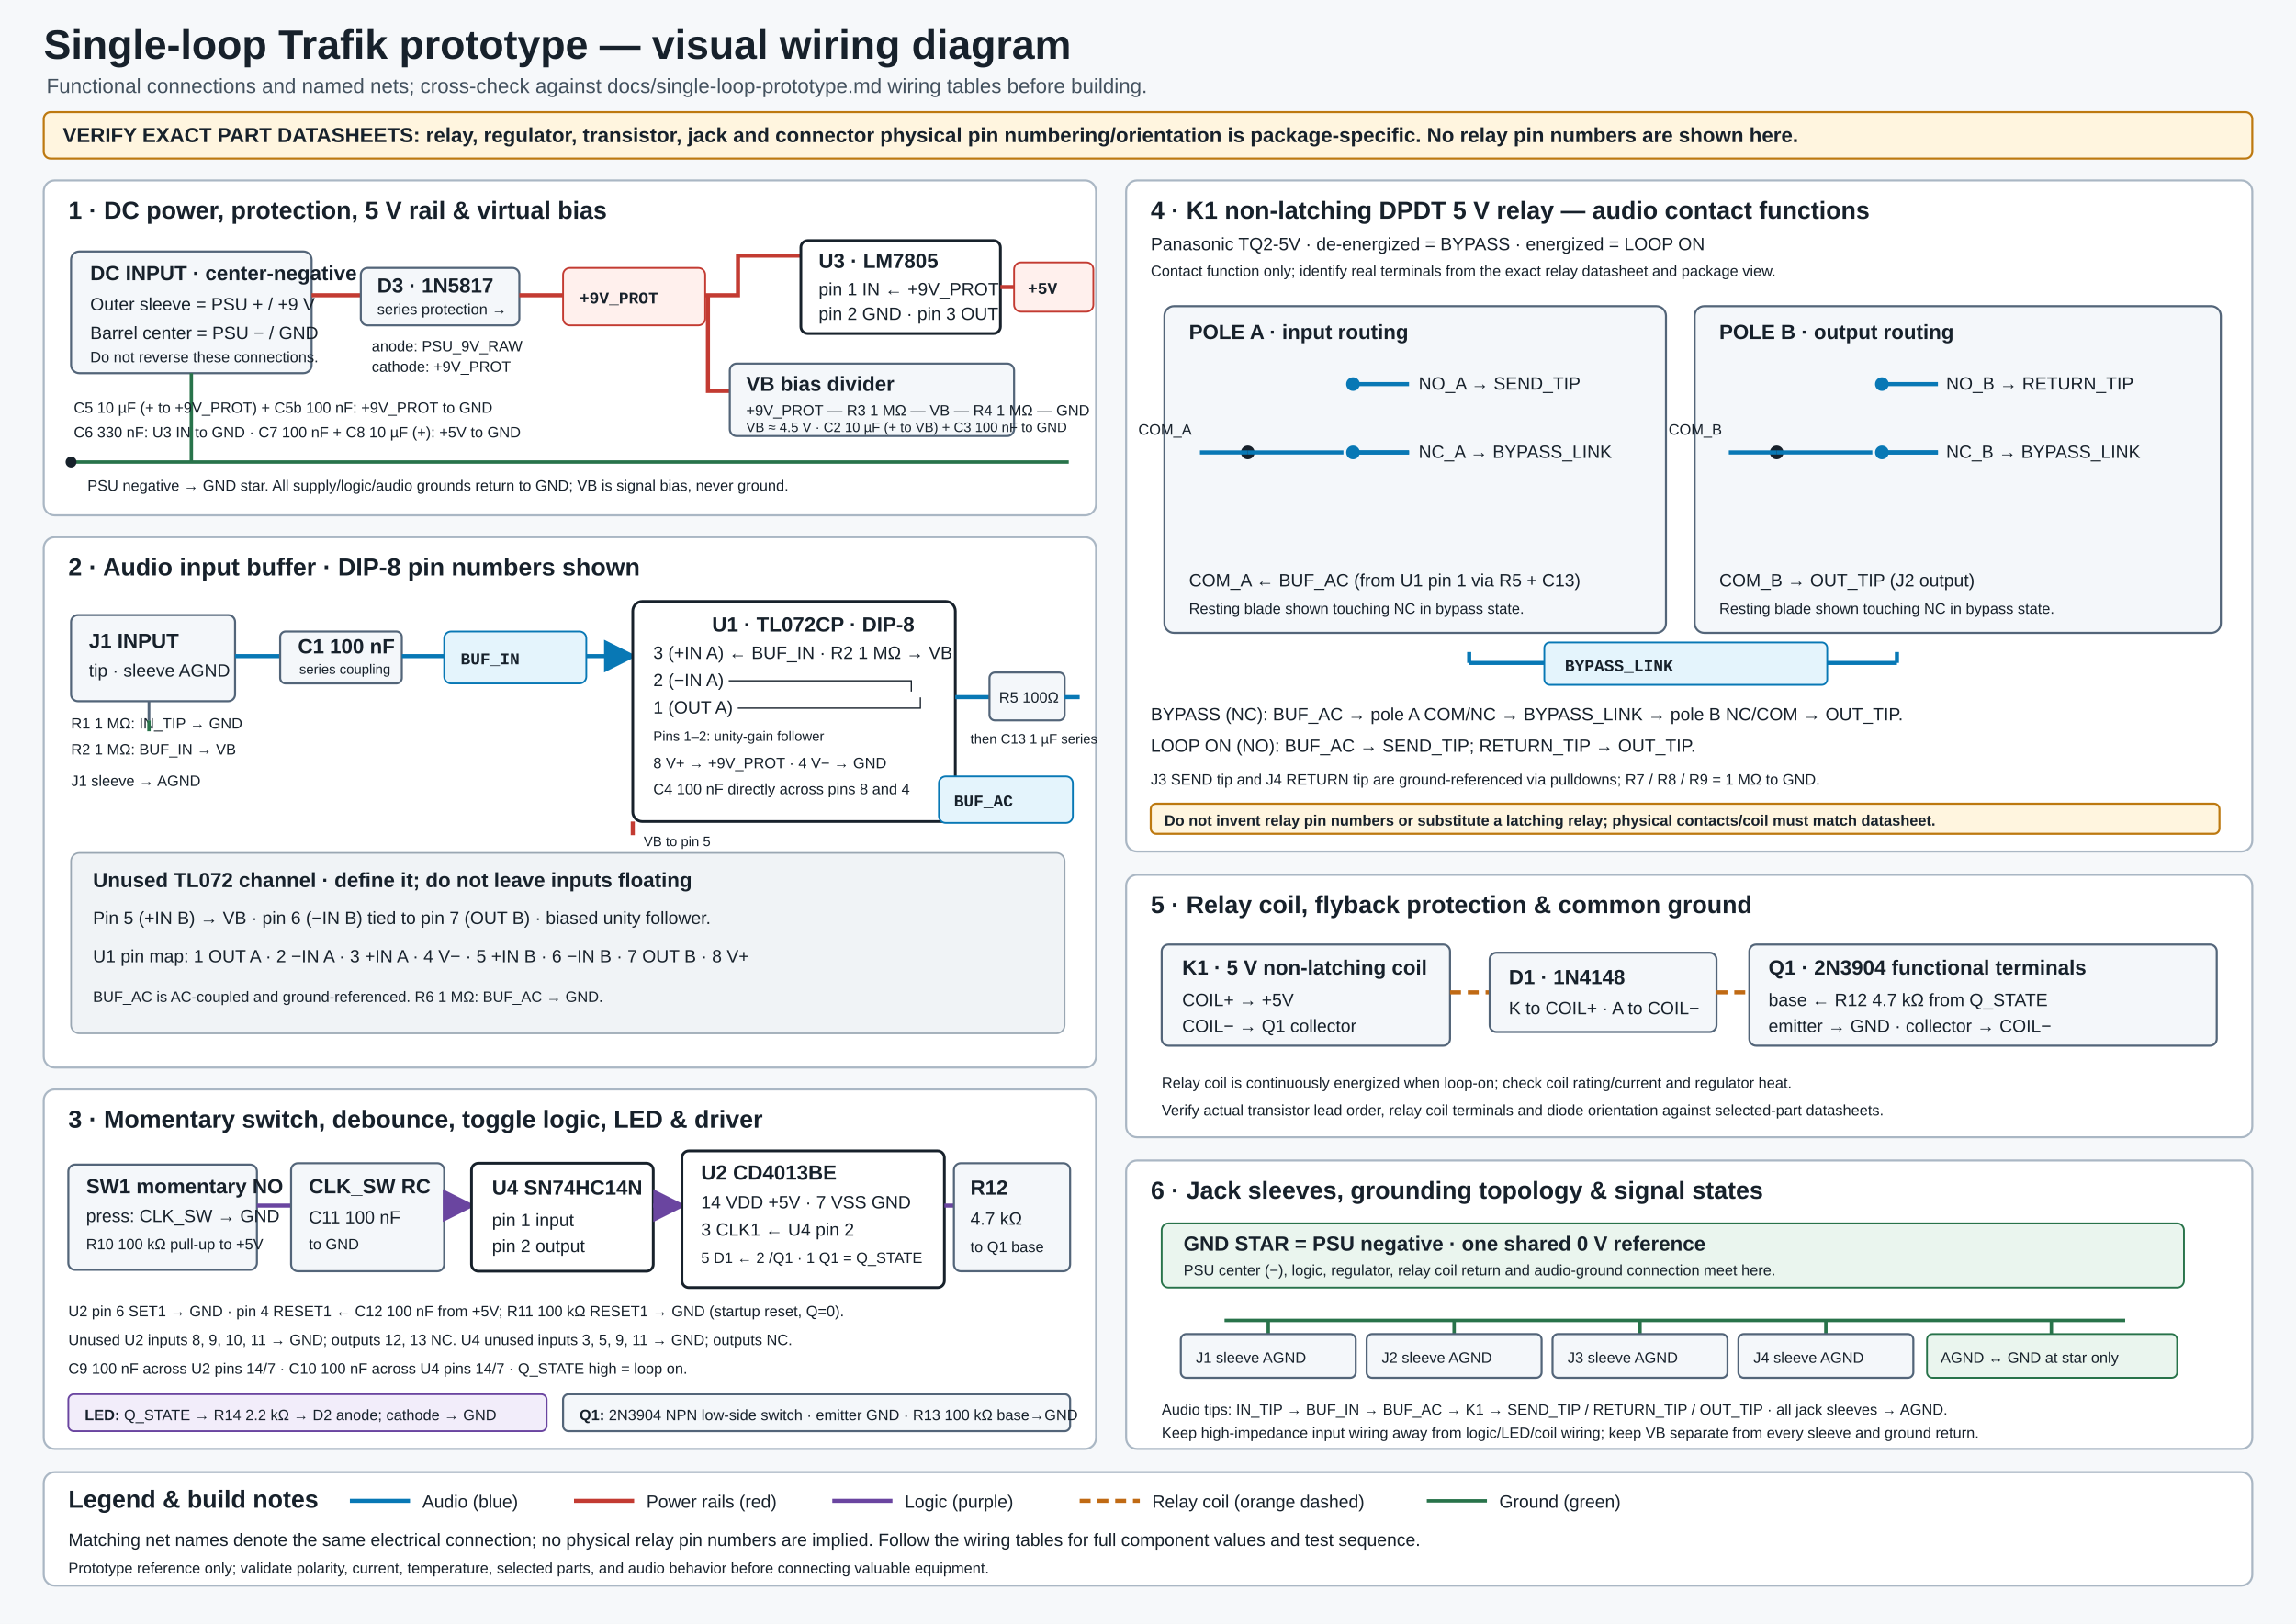
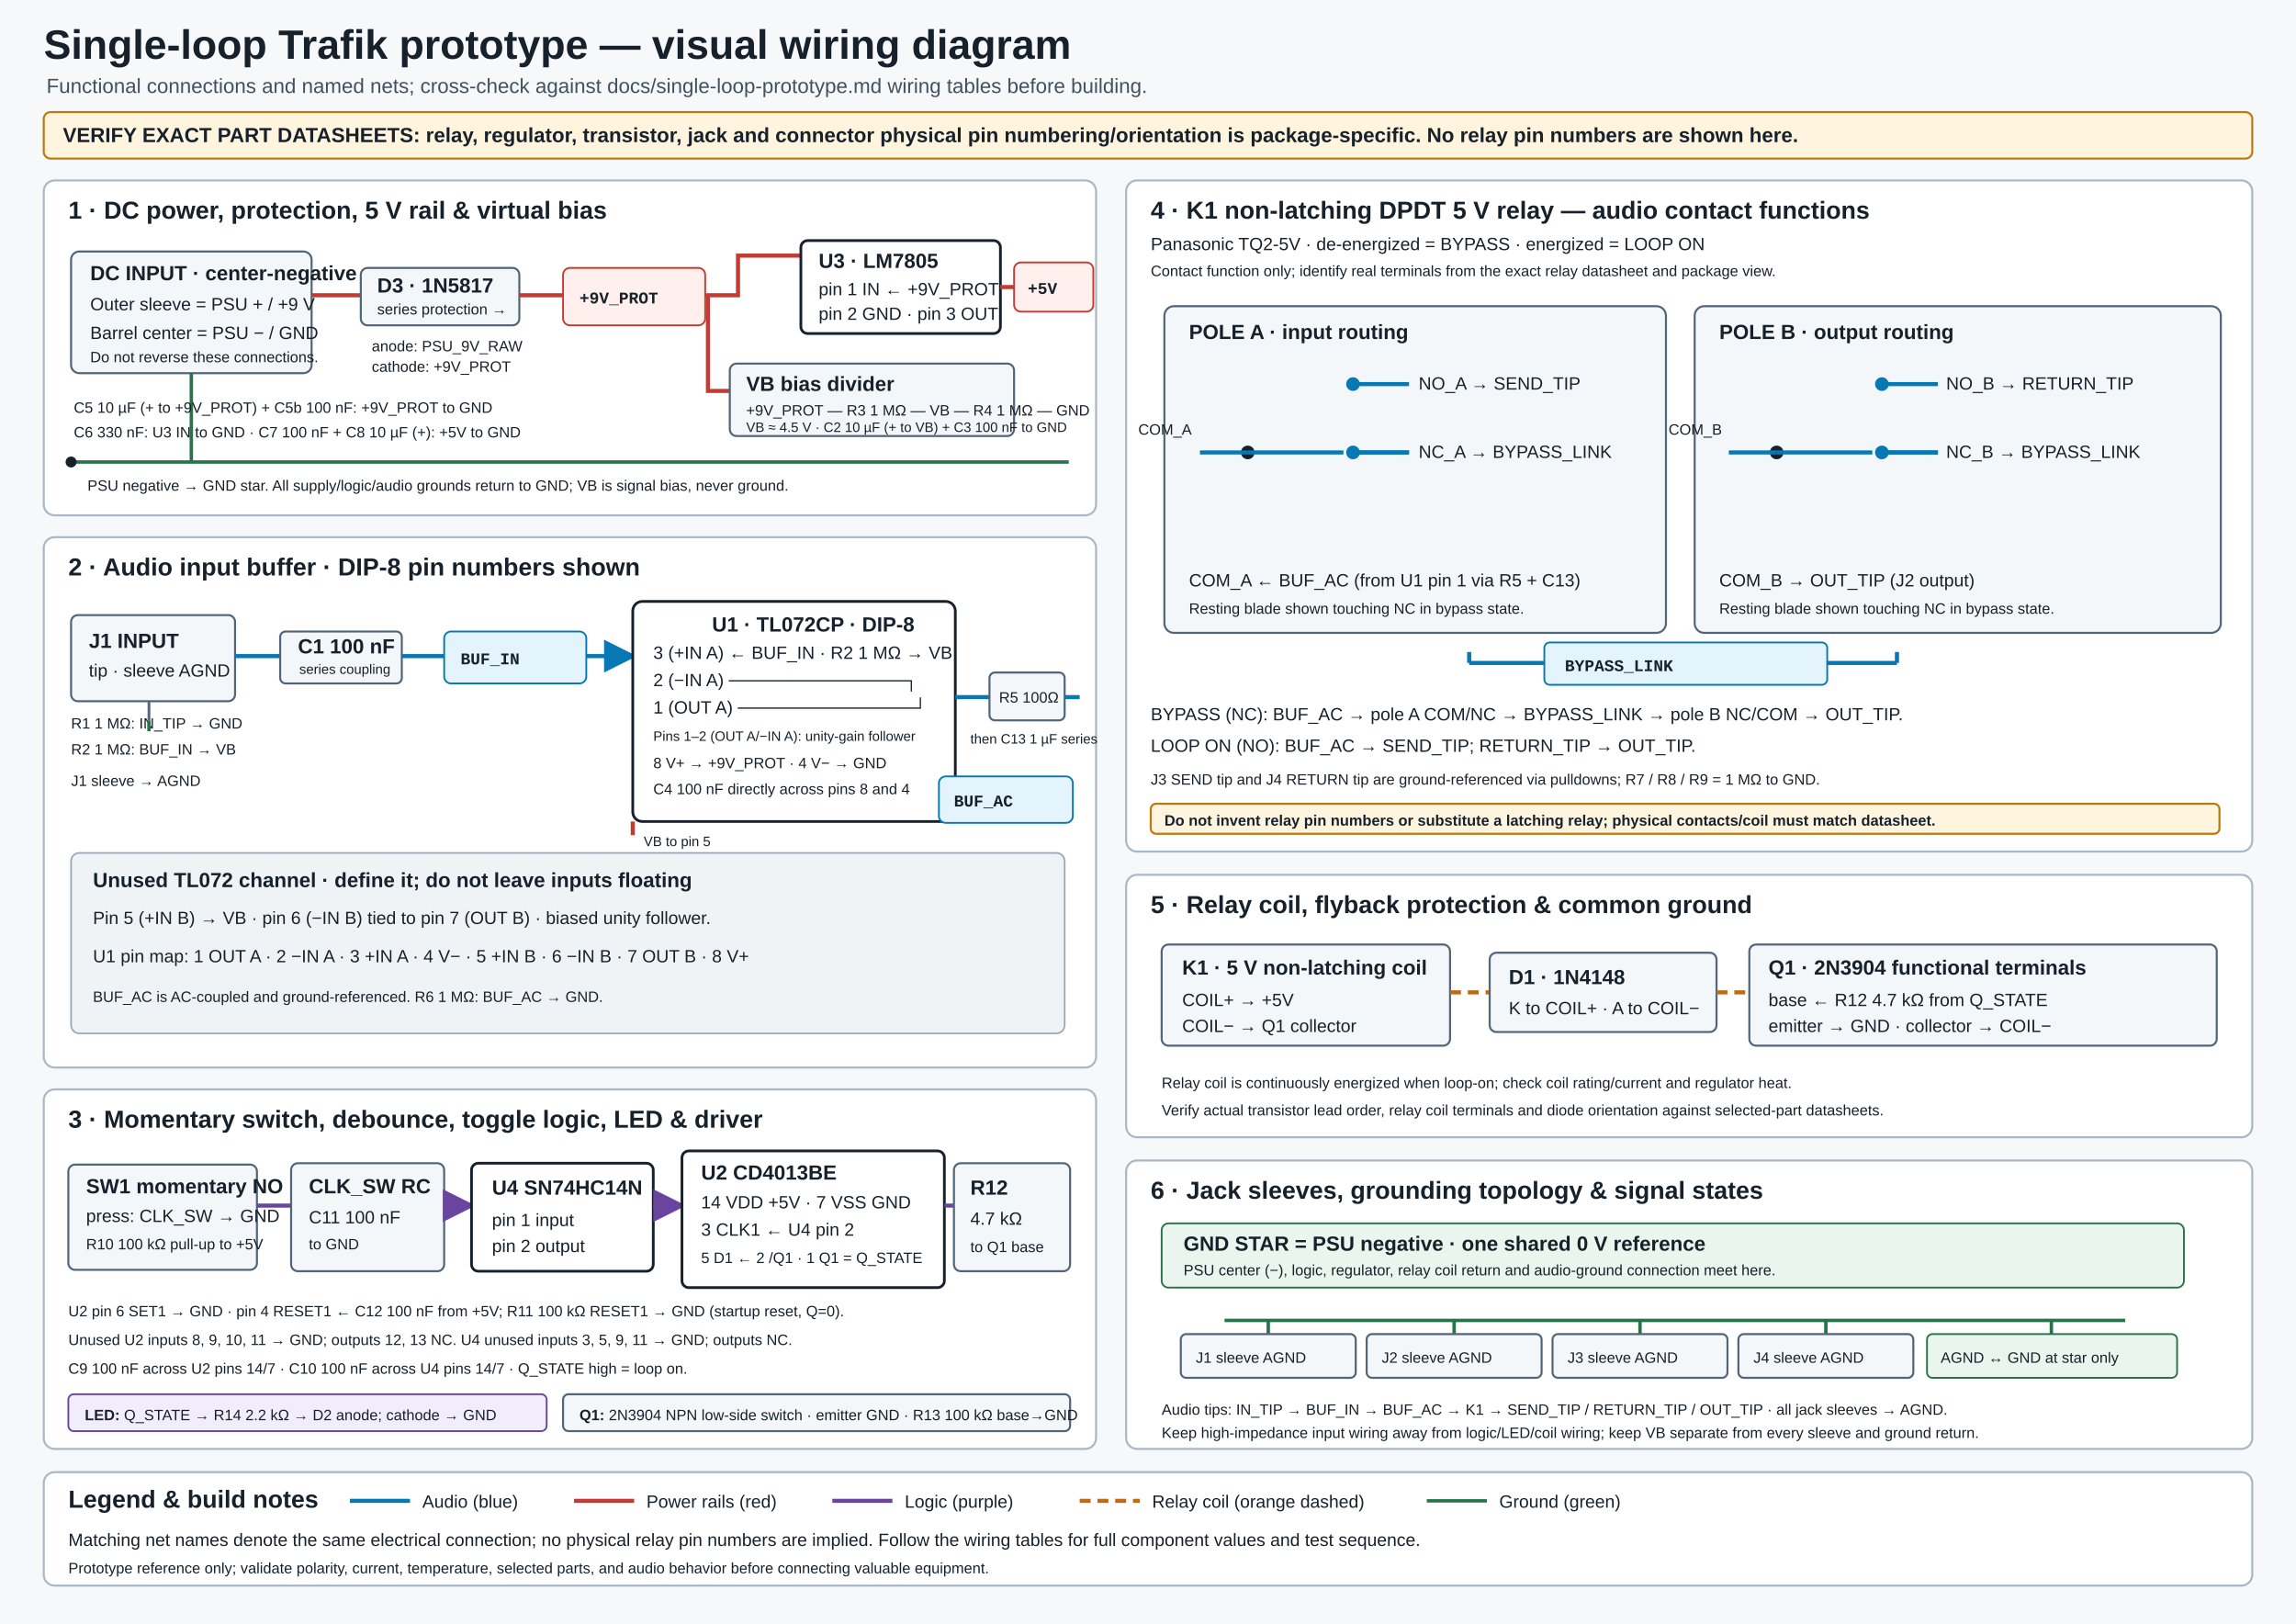
<svg xmlns="http://www.w3.org/2000/svg" width="420mm" height="297mm" viewBox="0 0 1680 1188" role="img" aria-labelledby="title description">
  <defs>
    <style>
      text { font-family: Arial, Helvetica, sans-serif; fill: #17212b; }
      .title { font-size: 30px; font-weight: 700; }
      .subtitle { font-size: 15px; fill: #43515e; }
      .section { font-size: 18px; font-weight: 700; }
      .head { font-size: 15px; font-weight: 700; }
      .body { font-size: 13px; }
      .small { font-size: 11px; }
      .tiny { font-size: 10px; }
      .mono { font-family: "Courier New", monospace; font-size: 12px; font-weight: 700; }
      .panel { fill: #fff; stroke: #aab7c4; stroke-width: 1.5; }
      .block { fill: #f4f7fa; stroke: #536579; stroke-width: 1.5; }
      .chip { fill: #fff; stroke: #17212b; stroke-width: 2; }
      .audio { fill: none; stroke: #0878b5; stroke-width: 3; }
      .power { fill: none; stroke: #c33b32; stroke-width: 3; }
      .logic { fill: none; stroke: #6a45a0; stroke-width: 3; }
      .coil { fill: none; stroke: #c06a14; stroke-width: 3; stroke-dasharray: 8 5; }
      .ground { fill: none; stroke: #28734a; stroke-width: 2.5; }
      .wire { fill: none; stroke: #536579; stroke-width: 2; }
      .dot { fill: #17212b; }
      .netblue { fill: #e4f4fc; stroke: #0878b5; stroke-width: 1.3; }
      .netred { fill: #fff0ed; stroke: #c33b32; stroke-width: 1.3; }
      .netpurple { fill: #f2edfa; stroke: #6a45a0; stroke-width: 1.3; }
      .netgreen { fill: #eaf5ee; stroke: #28734a; stroke-width: 1.3; }
      .amber { fill: #fff5df; stroke: #bd7910; stroke-width: 1.5; }
      .muted { fill: #f0f3f6; stroke: #9aa7b3; stroke-width: 1.2; }
    </style>
    <marker id="arrowBlue" markerWidth="8" markerHeight="8" refX="7" refY="4" orient="auto">
      <path d="M0,0 L8,4 L0,8 Z" fill="#0878b5" />
    </marker>
    <marker id="arrowPurple" markerWidth="8" markerHeight="8" refX="7" refY="4" orient="auto">
      <path d="M0,0 L8,4 L0,8 Z" fill="#6a45a0" />
    </marker>
  </defs>
  <rect width="1680" height="1188" fill="#f6f8fa" />
  <text x="32" y="43" class="title">Single-loop Trafik prototype — visual wiring diagram</text>
  <text x="34" y="68" class="subtitle">Functional connections and named nets; cross-check against docs/single-loop-prototype.md wiring tables before building.</text>
  <rect x="32" y="82" width="1616" height="34" rx="5" class="amber" />
  <text x="46" y="104" class="head">VERIFY EXACT PART DATASHEETS: relay, regulator, transistor, jack and connector physical pin numbering/orientation is package-specific. No relay pin numbers are shown here.</text>
  <rect x="32" y="132" width="770" height="245" rx="8" class="panel" />
  <text x="50" y="160" class="section">1 · DC power, protection, 5 V rail &amp; virtual bias</text>
  <rect x="52" y="184" width="176" height="89" rx="6" class="block" />
  <text x="66" y="205" class="head">DC INPUT · center-negative</text>
  <text x="66" y="227" class="body">Outer sleeve = PSU + / +9 V</text>
  <text x="66" y="248" class="body">Barrel center = PSU − / GND</text>
  <text x="66" y="265" class="small">Do not reverse these connections.</text>
  <path d="M140 273 V338" class="ground" />
  <path d="M228 216 H264" class="power" />
  <rect x="264" y="196" width="116" height="42" rx="5" class="block" />
  <text x="276" y="214" class="head">D3 · 1N5817</text>
  <text x="276" y="230" class="small">series protection →</text>
  <text x="272" y="257" class="small">anode: PSU_9V_RAW</text>
  <text x="272" y="272" class="small">cathode: +9V_PROT</text>
  <path d="M380 216 H412" class="power" />
  <rect x="412" y="196" width="104" height="42" rx="5" class="netred" />
  <text x="424" y="222" class="mono">+9V_PROT</text>
  <path d="M516 216 H540 V187 H586" class="power" />
  <rect x="586" y="176" width="146" height="68" rx="5" class="chip" />
  <text x="599" y="196" class="head">U3 · LM7805</text>
  <text x="599" y="216" class="body">pin 1 IN ← +9V_PROT</text>
  <text x="599" y="234" class="body">pin 2 GND · pin 3 OUT</text>
  <path d="M732 210 H742" class="power" />
  <rect x="742" y="192" width="58" height="36" rx="5" class="netred" />
  <text x="752" y="215" class="mono">+5V</text>
  <text x="54" y="302" class="small">C5 10 µF (+ to +9V_PROT) + C5b 100 nF: +9V_PROT to GND</text>
  <text x="54" y="320" class="small">C6 330 nF: U3 IN to GND · C7 100 nF + C8 10 µF (+): +5V to GND</text>
  <path d="M518 216 V286 H534" class="power" />
  <rect x="534" y="266" width="208" height="53" rx="5" class="block" />
  <text x="546" y="286" class="head">VB bias divider</text>
  <text x="546" y="304" class="small">+9V_PROT — R3 1 MΩ — VB — R4 1 MΩ — GND</text>
  <text x="546" y="316" class="tiny">VB ≈ 4.5 V · C2 10 µF (+ to VB) + C3 100 nF to GND</text>
  <path d="M52 338 H782" class="ground" />
  <circle cx="52" cy="338" r="4" class="dot" />
  <text x="64" y="359" class="small">PSU negative → GND star. All supply/logic/audio grounds return to GND; VB is signal bias, never ground.</text>
  <rect x="32" y="393" width="770" height="388" rx="8" class="panel" />
  <text x="50" y="421" class="section">2 · Audio input buffer · DIP-8 pin numbers shown</text>
  <rect x="52" y="450" width="120" height="63" rx="5" class="block" />
  <text x="65" y="474" class="head">J1 INPUT</text>
  <text x="65" y="495" class="body">tip · sleeve AGND</text>
  <path d="M172 480 H205" class="audio" />
  <rect x="205" y="462" width="89" height="38" rx="4" class="block" />
  <text x="218" y="478" class="head">C1 100 nF</text>
  <text x="219" y="493" class="tiny">series coupling</text>
  <path d="M294 480 H325" class="audio" />
  <rect x="325" y="462" width="104" height="38" rx="5" class="netblue" />
  <text x="337" y="486" class="mono">BUF_IN</text>
  <path d="M429 480 H463" class="audio" marker-end="url(#arrowBlue)" />
  <rect x="463" y="440" width="236" height="161" rx="7" class="chip" />
  <text x="521" y="462" class="head">U1 · TL072CP · DIP-8</text>
  <text x="478" y="482" class="body">3 (+IN A) ← BUF_IN · R2 1 MΩ → VB</text>
  <text x="478" y="502" class="body">2 (−IN A) ──────────────┐</text>
  <text x="478" y="522" class="body">1 (OUT A) ──────────────┘</text>
-   <text x="478" y="542" class="tiny">Pins 1–2: unity-gain follower</text>
+   <text x="478" y="542" class="tiny">Pins 1–2 (OUT A/−IN A): unity-gain follower</text>
  <text x="478" y="562" class="small">8 V+ → +9V_PROT · 4 V− → GND</text>
  <text x="478" y="581" class="small">C4 100 nF directly across pins 8 and 4</text>
  <path d="M699 510 H724" class="audio" />
  <rect x="724" y="492" width="55" height="35" rx="4" class="block" />
  <text x="731" y="514" class="small">R5 100Ω</text>
  <path d="M779 510 H790" class="audio" />
  <text x="710" y="544" class="tiny">then C13 1 µF series</text>
  <rect x="687" y="568" width="98" height="34" rx="5" class="netblue" />
  <text x="698" y="590" class="mono">BUF_AC</text>
  <text x="52" y="533" class="small">R1 1 MΩ: IN_TIP → GND</text>
  <text x="52" y="552" class="small">R2 1 MΩ: BUF_IN → VB</text>
  <text x="52" y="575" class="small">J1 sleeve → AGND</text>
  <path d="M109 513 V527" class="wire" />
  <path d="M109 527 V535" class="ground" />
  <rect x="52" y="624" width="727" height="132" rx="6" class="muted" />
  <text x="68" y="649" class="head">Unused TL072 channel · define it; do not leave inputs floating</text>
  <text x="68" y="676" class="body">Pin 5 (+IN B) → VB · pin 6 (−IN B) tied to pin 7 (OUT B) · biased unity follower.</text>
  <text x="68" y="704" class="body">U1 pin map: 1 OUT A · 2 −IN A · 3 +IN A · 4 V− · 5 +IN B · 6 −IN B · 7 OUT B · 8 V+</text>
  <text x="68" y="733" class="small">BUF_AC is AC-coupled and ground-referenced. R6 1 MΩ: BUF_AC → GND.</text>
  <path d="M463 601 V611" class="power" />
  <text x="471" y="619" class="tiny">VB to pin 5</text>
  <rect x="32" y="797" width="770" height="263" rx="8" class="panel" />
  <text x="50" y="825" class="section">3 · Momentary switch, debounce, toggle logic, LED &amp; driver</text>
  <rect x="50" y="852" width="138" height="77" rx="5" class="block" />
  <text x="63" y="873" class="head">SW1 momentary NO</text>
  <text x="63" y="894" class="body">press: CLK_SW → GND</text>
  <text x="63" y="914" class="small">R10 100 kΩ pull-up to +5V</text>
  <path d="M188 882 H213" class="logic" />
  <rect x="213" y="851" width="112" height="79" rx="5" class="block" />
  <text x="226" y="873" class="head">CLK_SW RC</text>
  <text x="226" y="895" class="body">C11 100 nF</text>
  <text x="226" y="914" class="small">to GND</text>
  <path d="M325 882 H345" class="logic" marker-end="url(#arrowPurple)" />
  <rect x="345" y="851" width="133" height="79" rx="5" class="chip" />
  <text x="360" y="874" class="head">U4 SN74HC14N</text>
  <text x="360" y="897" class="body">pin 1 input</text>
  <text x="360" y="916" class="body">pin 2 output</text>
  <path d="M478 882 H499" class="logic" marker-end="url(#arrowPurple)" />
  <rect x="499" y="842" width="192" height="100" rx="5" class="chip" />
  <text x="513" y="863" class="head">U2 CD4013BE</text>
  <text x="513" y="884" class="body">14 VDD +5V · 7 VSS GND</text>
  <text x="513" y="904" class="body">3 CLK1 ← U4 pin 2</text>
  <text x="513" y="924" class="small">5 D1 ← 2 /Q1 · 1 Q1 = Q_STATE</text>
  <path d="M691 882 H698" class="logic" />
  <rect x="698" y="851" width="85" height="79" rx="5" class="block" />
  <text x="710" y="874" class="head">R12</text>
  <text x="710" y="896" class="body">4.7 kΩ</text>
  <text x="710" y="916" class="small">to Q1 base</text>
  <text x="50" y="963" class="small">U2 pin 6 SET1 → GND · pin 4 RESET1 ← C12 100 nF from +5V; R11 100 kΩ RESET1 → GND (startup reset, Q=0).</text>
  <text x="50" y="984" class="small">Unused U2 inputs 8, 9, 10, 11 → GND; outputs 12, 13 NC. U4 unused inputs 3, 5, 9, 11 → GND; outputs NC.</text>
  <text x="50" y="1005" class="small">C9 100 nF across U2 pins 14/7 · C10 100 nF across U4 pins 14/7 · Q_STATE high = loop on.</text>
  <rect x="50" y="1020" width="350" height="27" rx="4" class="netpurple" />
  <text x="62" y="1039" class="small">
    <tspan font-weight="700">LED:</tspan> Q_STATE → R14 2.2 kΩ → D2 anode; cathode → GND</text>
  <rect x="412" y="1020" width="371" height="27" rx="4" class="block" />
  <text x="424" y="1039" class="small">
    <tspan font-weight="700">Q1:</tspan> 2N3904 NPN low-side switch · emitter GND · R13 100 kΩ base→GND</text>
  <rect x="824" y="132" width="824" height="491" rx="8" class="panel" />
  <text x="842" y="160" class="section">4 · K1 non-latching DPDT 5 V relay — audio contact functions</text>
  <text x="842" y="183" class="body">Panasonic TQ2-5V · de-energized = BYPASS · energized = LOOP ON</text>
  <text x="842" y="202" class="small">Contact function only; identify real terminals from the exact relay datasheet and package view.</text>
  <rect x="852" y="224" width="367" height="239" rx="7" class="block" />
  <text x="870" y="248" class="head">POLE A · input routing</text>
  <circle cx="913" cy="331" r="5" class="dot" />
  <path d="M913 331 H983" class="audio" />
  <circle cx="990" cy="281" r="5" fill="#0878b5" />
  <circle cx="990" cy="331" r="5" fill="#0878b5" />
  <path d="M913 331 H878" class="audio" />
  <text x="872" y="318" class="small" text-anchor="end">COM_A</text>
  <path d="M990 281 H1031" class="audio" />
  <text x="1038" y="285" class="body">NO_A → SEND_TIP</text>
  <path d="M990 331 H1031" class="audio" />
  <text x="1038" y="335" class="body">NC_A → BYPASS_LINK</text>
  <path d="M990 331 H1031" class="audio" />
  <text x="870" y="429" class="body">COM_A ← BUF_AC (from U1 pin 1 via R5 + C13)</text>
  <text x="870" y="449" class="small">Resting blade shown touching NC in bypass state.</text>
  <rect x="1240" y="224" width="385" height="239" rx="7" class="block" />
  <text x="1258" y="248" class="head">POLE B · output routing</text>
  <circle cx="1300" cy="331" r="5" class="dot" />
  <path d="M1300 331 H1370" class="audio" />
  <circle cx="1377" cy="281" r="5" fill="#0878b5" />
  <circle cx="1377" cy="331" r="5" fill="#0878b5" />
  <path d="M1300 331 H1265" class="audio" />
  <text x="1260" y="318" class="small" text-anchor="end">COM_B</text>
  <path d="M1377 281 H1418" class="audio" />
  <text x="1424" y="285" class="body">NO_B → RETURN_TIP</text>
  <path d="M1377 331 H1418" class="audio" />
  <text x="1424" y="335" class="body">NC_B → BYPASS_LINK</text>
  <path d="M1377 331 H1418" class="audio" />
  <text x="1258" y="429" class="body">COM_B → OUT_TIP (J2 output)</text>
  <text x="1258" y="449" class="small">Resting blade shown touching NC in bypass state.</text>
  <path d="M1075 485 H1388" class="audio" />
  <path d="M1075 485 V477 M1388 485 V477" class="audio" />
  <rect x="1130" y="470" width="207" height="31" rx="4" class="netblue" />
  <text x="1145" y="491" class="mono">BYPASS_LINK</text>
  <text x="842" y="527" class="body">BYPASS (NC): BUF_AC → pole A COM/NC → BYPASS_LINK → pole B NC/COM → OUT_TIP.</text>
  <text x="842" y="550" class="body">LOOP ON (NO): BUF_AC → SEND_TIP; RETURN_TIP → OUT_TIP.</text>
  <text x="842" y="574" class="small">J3 SEND tip and J4 RETURN tip are ground-referenced via pulldowns; R7 / R8 / R9 = 1 MΩ to GND.</text>
  <rect x="842" y="588" width="782" height="22" rx="4" class="amber" />
  <text x="852" y="604" class="small" font-weight="700">Do not invent relay pin numbers or substitute a latching relay; physical contacts/coil must match datasheet.</text>
  <rect x="824" y="640" width="824" height="192" rx="8" class="panel" />
  <text x="842" y="668" class="section">5 · Relay coil, flyback protection &amp; common ground</text>
  <rect x="850" y="691" width="211" height="74" rx="5" class="block" />
  <text x="865" y="713" class="head">K1 · 5 V non-latching coil</text>
  <text x="865" y="736" class="body">COIL+ → +5V</text>
  <text x="865" y="755" class="body">COIL− → Q1 collector</text>
  <path d="M1061 726 H1090" class="coil" />
  <rect x="1090" y="697" width="166" height="58" rx="5" class="block" />
  <text x="1104" y="720" class="head">D1 · 1N4148</text>
  <text x="1104" y="742" class="body">K to COIL+ · A to COIL−</text>
  <path d="M1256 726 H1280" class="coil" />
  <rect x="1280" y="691" width="342" height="74" rx="5" class="block" />
  <text x="1294" y="713" class="head">Q1 · 2N3904 functional terminals</text>
  <text x="1294" y="736" class="body">base ← R12 4.7 kΩ from Q_STATE</text>
  <text x="1294" y="755" class="body">emitter → GND · collector → COIL−</text>
  <text x="850" y="796" class="small">Relay coil is continuously energized when loop-on; check coil rating/current and regulator heat.</text>
  <text x="850" y="816" class="small">Verify actual transistor lead order, relay coil terminals and diode orientation against selected-part datasheets.</text>
  <rect x="824" y="849" width="824" height="211" rx="8" class="panel" />
  <text x="842" y="877" class="section">6 · Jack sleeves, grounding topology &amp; signal states</text>
  <rect x="850" y="895" width="748" height="47" rx="5" class="netgreen" />
  <text x="866" y="915" class="head">GND STAR = PSU negative · one shared 0 V reference</text>
  <text x="866" y="933" class="small">PSU center (−), logic, regulator, relay coil return and audio-ground connection meet here.</text>
  <path d="M896 966 H1555" class="ground" />
  <path d="M928 966 V976 M1064 966 V976 M1200 966 V976 M1336 966 V976 M1501 966 V976" class="ground" />
  <rect x="864" y="976" width="128" height="32" rx="4" class="block" />
  <text x="875" y="997" class="small">J1 sleeve AGND</text>
  <rect x="1000" y="976" width="128" height="32" rx="4" class="block" />
  <text x="1011" y="997" class="small">J2 sleeve AGND</text>
  <rect x="1136" y="976" width="128" height="32" rx="4" class="block" />
  <text x="1147" y="997" class="small">J3 sleeve AGND</text>
  <rect x="1272" y="976" width="128" height="32" rx="4" class="block" />
  <text x="1283" y="997" class="small">J4 sleeve AGND</text>
  <rect x="1410" y="976" width="183" height="32" rx="4" class="netgreen" />
  <text x="1420" y="997" class="small">AGND ↔ GND at star only</text>
  <text x="850" y="1035" class="small">Audio tips: IN_TIP → BUF_IN → BUF_AC → K1 → SEND_TIP / RETURN_TIP / OUT_TIP · all jack sleeves → AGND.</text>
  <text x="850" y="1052" class="small">Keep high-impedance input wiring away from logic/LED/coil wiring; keep VB separate from every sleeve and ground return.</text>
  <rect x="32" y="1077" width="1616" height="83" rx="8" class="panel" />
  <text x="50" y="1103" class="section">Legend &amp; build notes</text>
  <path d="M256 1098 H300" class="audio" />
  <text x="309" y="1103" class="body">Audio (blue)</text>
  <path d="M420 1098 H464" class="power" />
  <text x="473" y="1103" class="body">Power rails (red)</text>
  <path d="M609 1098 H653" class="logic" />
  <text x="662" y="1103" class="body">Logic (purple)</text>
  <path d="M790 1098 H834" class="coil" />
  <text x="843" y="1103" class="body">Relay coil (orange dashed)</text>
  <path d="M1044 1098 H1088" class="ground" />
  <text x="1097" y="1103" class="body">Ground (green)</text>
  <text x="50" y="1131" class="body">Matching net names denote the same electrical connection; no physical relay pin numbers are implied. Follow the wiring tables for full component values and test sequence.</text>
  <text x="50" y="1151" class="small">Prototype reference only; validate polarity, current, temperature, selected parts, and audio behavior before connecting valuable equipment.</text>
</svg>
